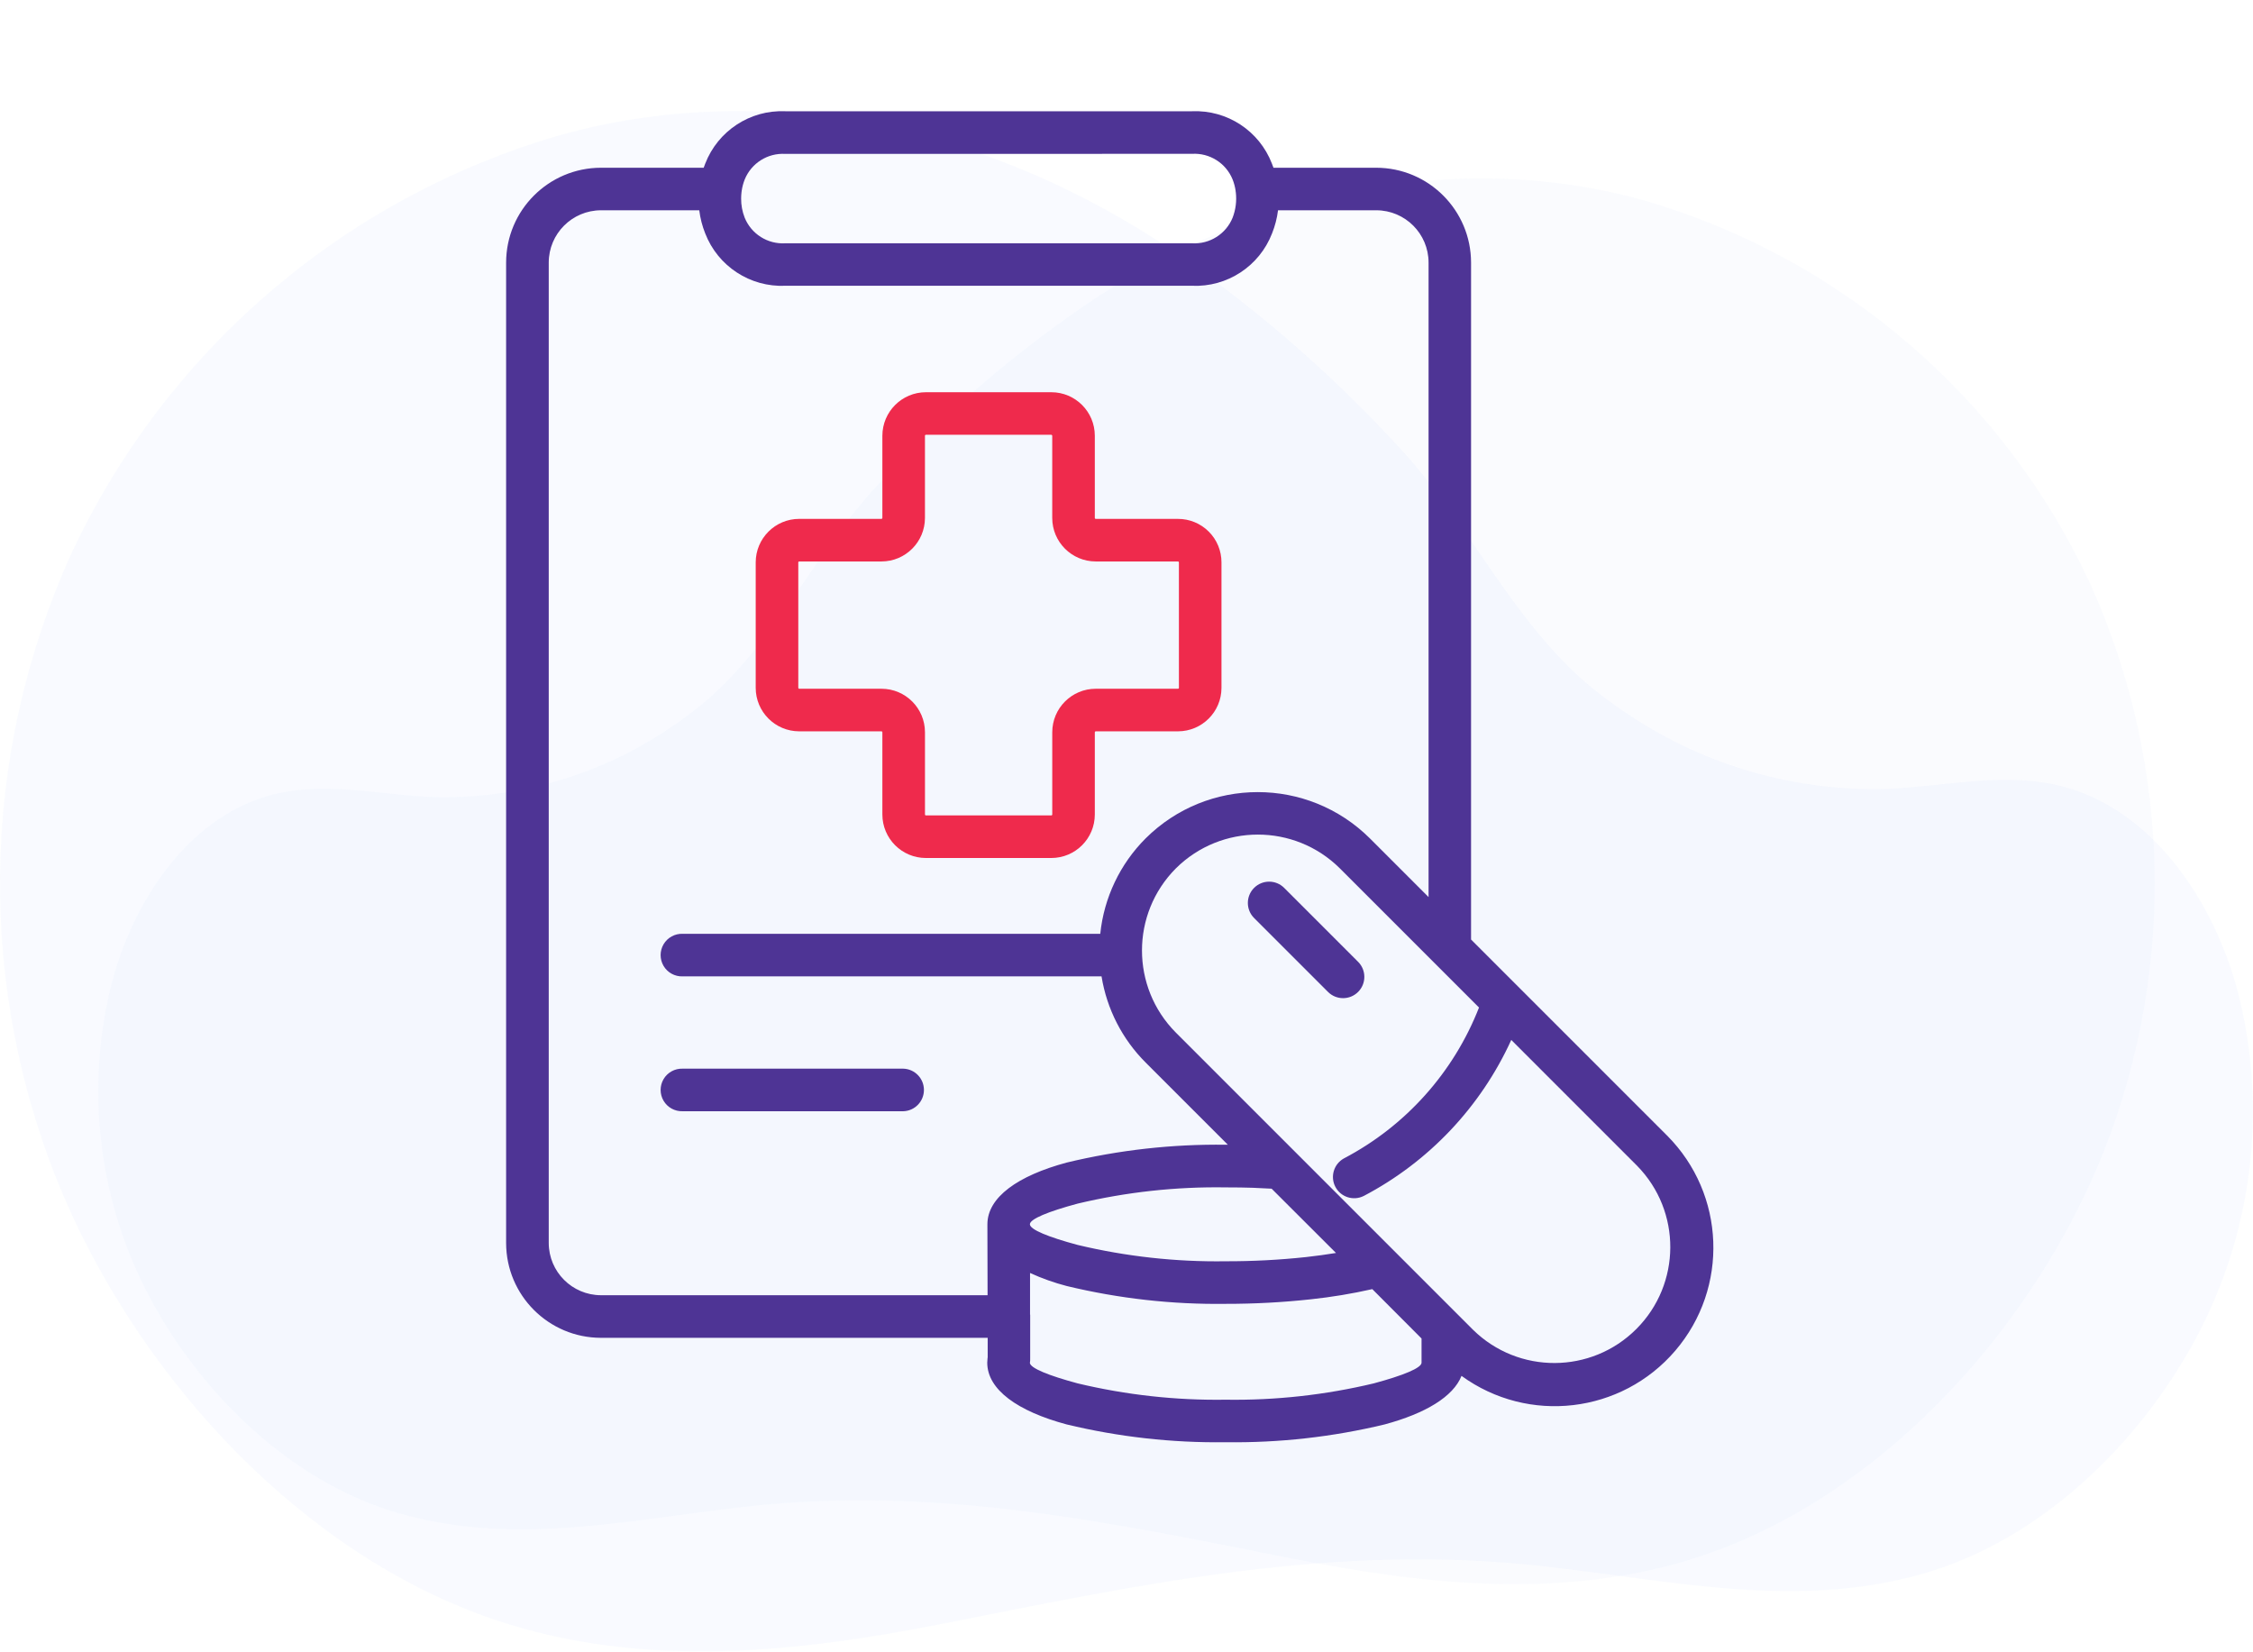
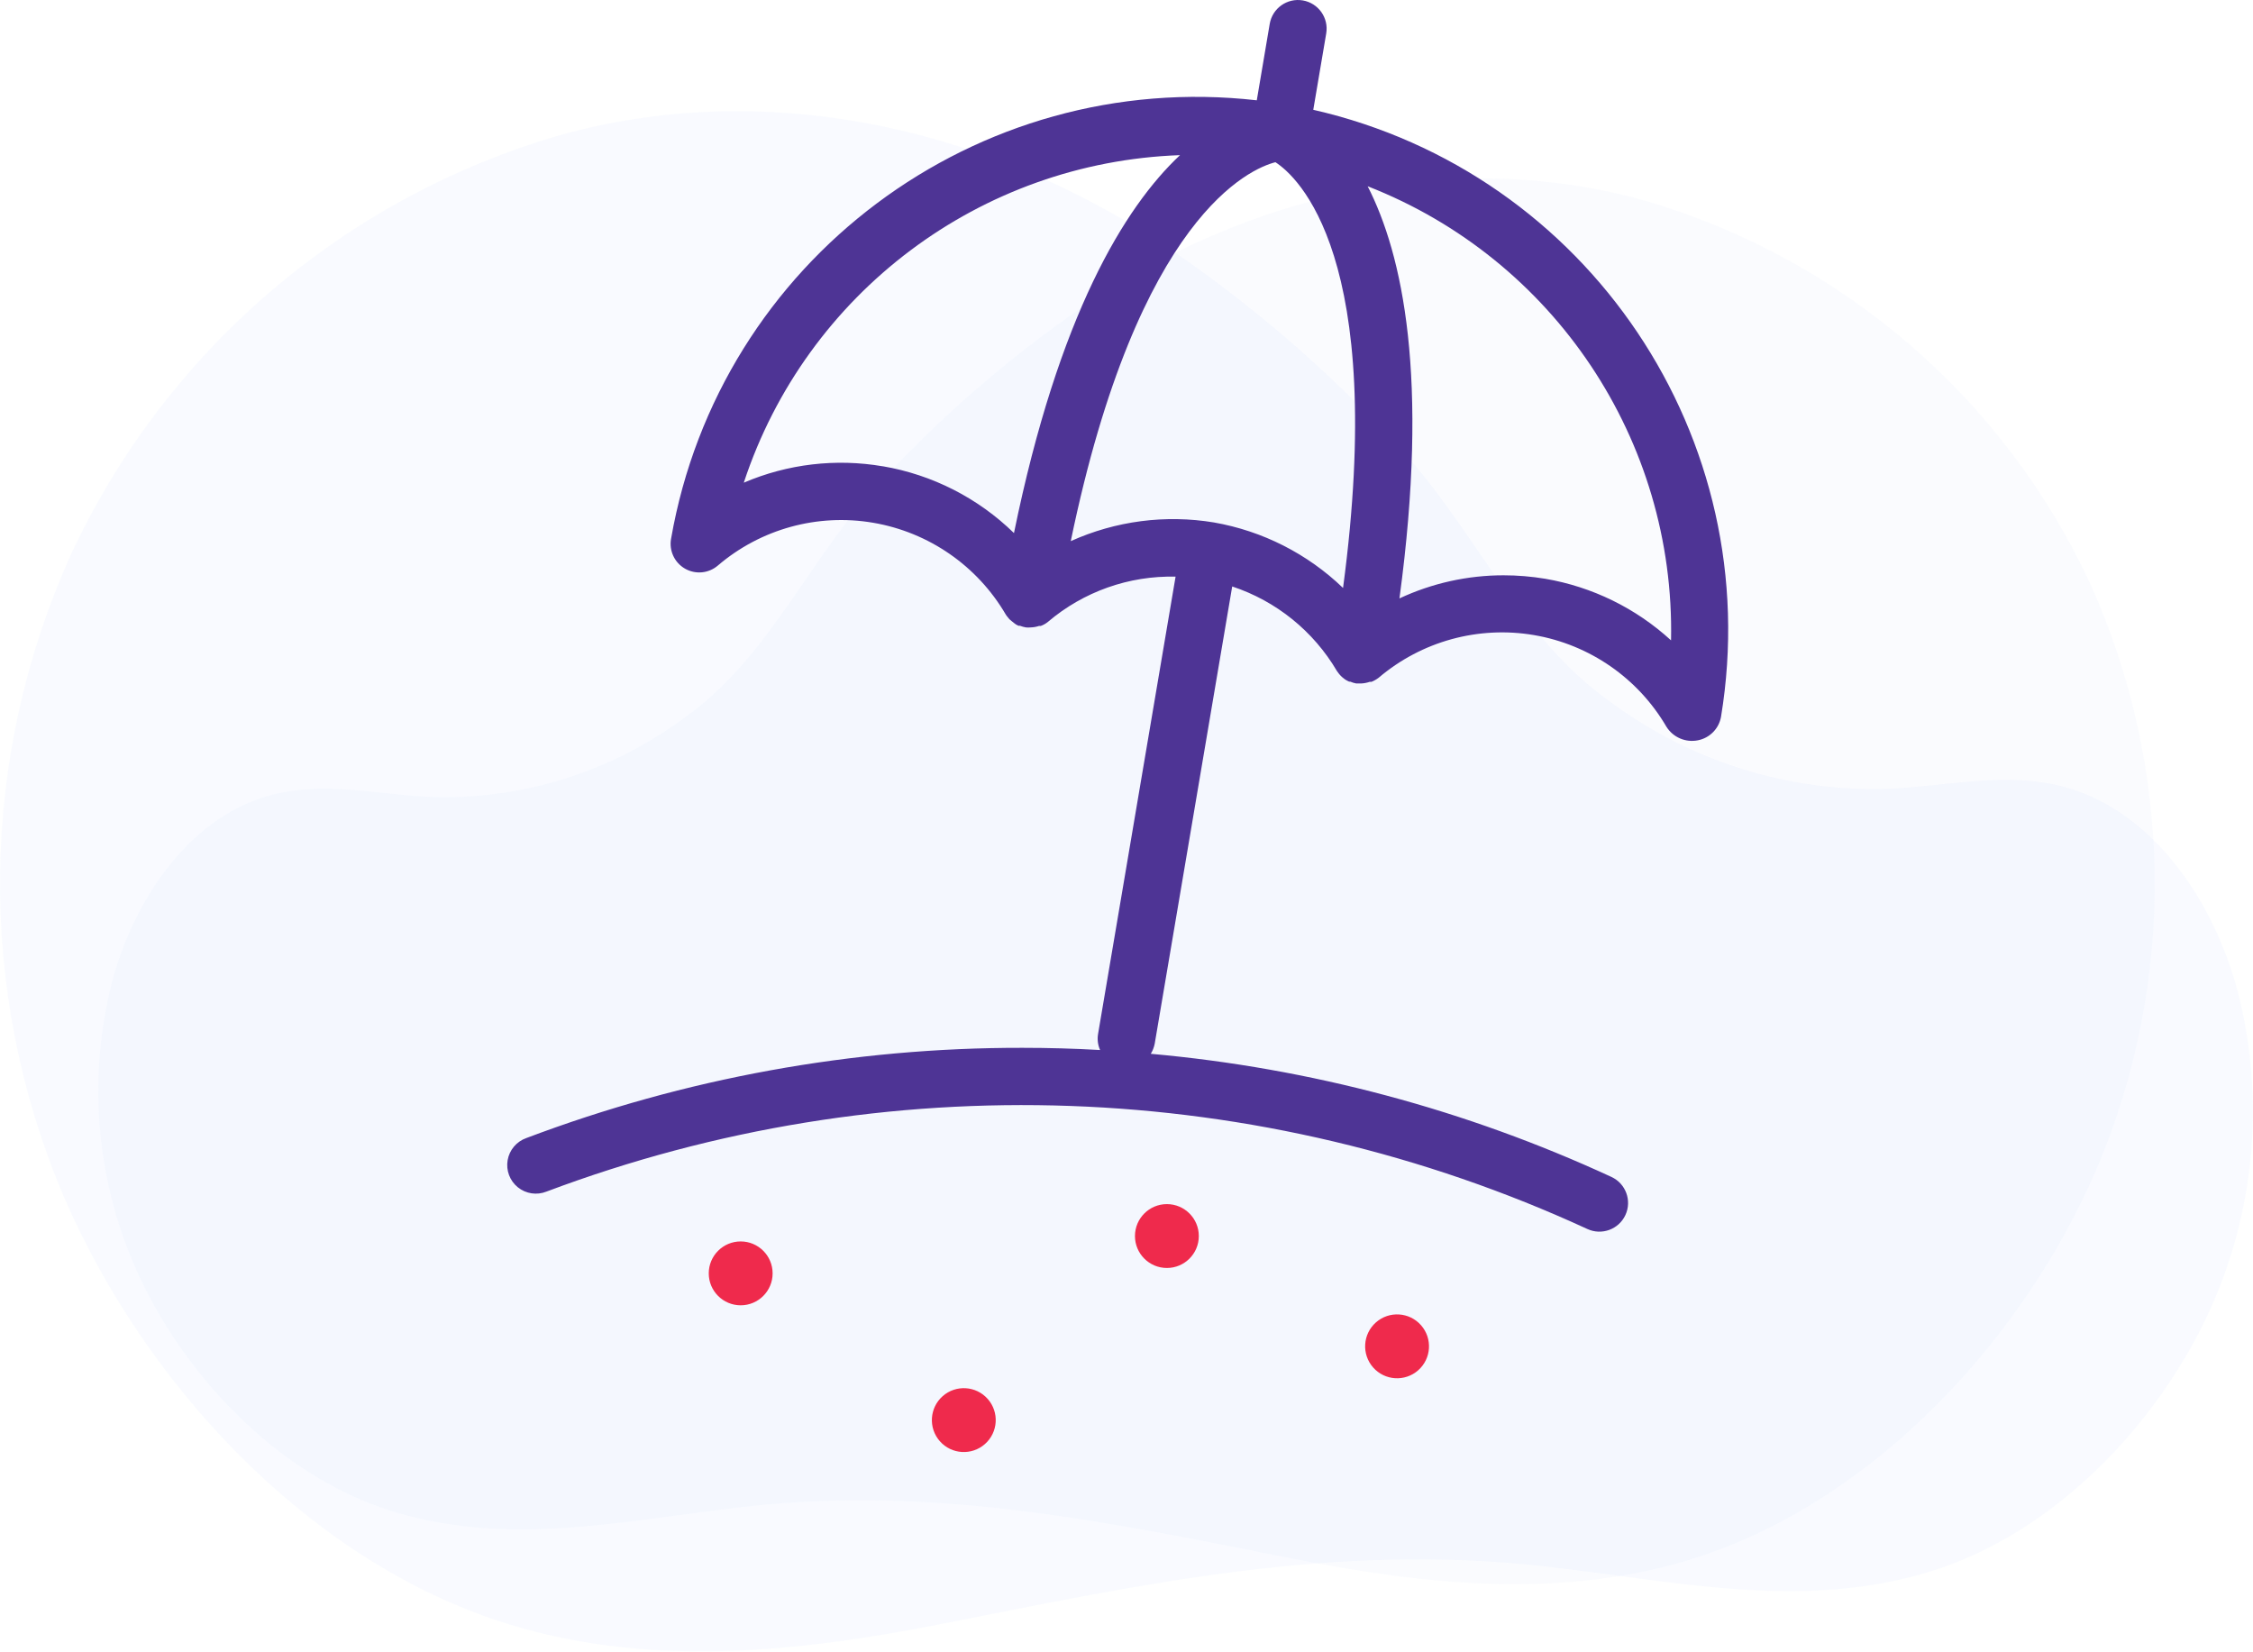
- <svg xmlns="http://www.w3.org/2000/svg" width="102.383" height="75.039" viewBox="0 0 102.383 75.039">
-   <g id="Group_118734" data-name="Group 118734" transform="translate(9537 14333.228)">
-     <g id="Group_118615" data-name="Group 118615" transform="translate(-9541.858 -14345.263)" opacity="0.47">
-       <path id="Path_2" data-name="Path 2" d="M1961.377,2085.055q-.755-.491-1.469-1.046c-3.852-3-5.823-7.719-9.134-11.239a60.088,60.088,0,0,0-10.941-9.344c-8.34-5.365-18.142-7.3-27.184-4.764a35.375,35.375,0,0,0-22.172,19.039,36.321,36.321,0,0,0-.345,29.136c3.6,8.382,10.857,16.316,19.614,19.273,6.663,2.25,13.711,1.491,20.328.182,9.159-1.813,17.818-3.7,27.454-2.6,5.946.683,11.437,1.952,17.141.314,5.3-1.523,9.761-5.851,12.338-10.623a21.863,21.863,0,0,0,1.967-15.7c-1.045-4.077-3.78-8.261-7.838-9.4-2.688-.752-5.418-.043-8.136.07A20.063,20.063,0,0,1,1961.377,2085.055Z" transform="translate(-1882.394 -2040.471)" fill="#84a4fc" opacity="0.11" />
-       <path id="Path_3" data-name="Path 3" d="M1913.045,2082.657q.689-.448,1.341-.956c3.516-2.74,5.314-7.045,8.336-10.258a54.834,54.834,0,0,1,9.987-8.529c7.612-4.9,16.56-6.659,24.813-4.348a32.289,32.289,0,0,1,20.237,17.378,33.151,33.151,0,0,1,.315,26.594c-3.285,7.65-9.909,14.892-17.9,17.592-6.082,2.053-12.514,1.361-18.555.165-8.36-1.655-16.264-3.379-25.059-2.369-5.427.623-10.439,1.782-15.646.287-4.839-1.39-8.91-5.341-11.262-9.7a19.956,19.956,0,0,1-1.8-14.326c.954-3.721,3.449-7.541,7.154-8.577,2.454-.687,4.946-.04,7.427.063A18.307,18.307,0,0,0,1913.045,2082.657Z" transform="translate(-1877.929 -2037.418)" fill="#e5ebfb" opacity="0.4" style="mix-blend-mode: multiply;isolation: isolate" />
+ <svg xmlns="http://www.w3.org/2000/svg" width="102.383" height="75.04" viewBox="0 0 102.383 75.04">
+   <g id="Group_118738" data-name="Group 118738" transform="translate(-139.5 -347.935)">
+     <g id="Group_118631" data-name="Group 118631" transform="translate(139.5 352.99)" opacity="0.47">
+       <path id="Path_2" data-name="Path 2" d="M1961.377,2085.055q-.755-.491-1.469-1.046c-3.852-3-5.823-7.719-9.134-11.239a60.088,60.088,0,0,0-10.941-9.344c-8.34-5.365-18.142-7.3-27.184-4.764a35.375,35.375,0,0,0-22.172,19.039,36.321,36.321,0,0,0-.345,29.136c3.6,8.382,10.857,16.316,19.614,19.273,6.663,2.25,13.711,1.491,20.328.182,9.159-1.813,17.818-3.7,27.454-2.6,5.946.683,11.437,1.952,17.141.314,5.3-1.523,9.761-5.851,12.338-10.623a21.863,21.863,0,0,0,1.967-15.7c-1.045-4.077-3.78-8.261-7.838-9.4-2.688-.752-5.418-.043-8.136.07A20.063,20.063,0,0,1,1961.377,2085.055Z" transform="translate(-1887.252 -2057.561)" fill="#84a4fc" opacity="0.11" />
+       <path id="Path_3" data-name="Path 3" d="M1913.045,2082.657q.689-.448,1.341-.956c3.516-2.74,5.314-7.045,8.336-10.258a54.834,54.834,0,0,1,9.987-8.529c7.612-4.9,16.56-6.659,24.813-4.348a32.289,32.289,0,0,1,20.237,17.378,33.151,33.151,0,0,1,.315,26.594c-3.285,7.65-9.909,14.892-17.9,17.592-6.082,2.053-12.514,1.361-18.555.165-8.36-1.655-16.264-3.379-25.059-2.369-5.427.623-10.439,1.782-15.646.287-4.839-1.39-8.91-5.341-11.262-9.7a19.956,19.956,0,0,1-1.8-14.326c.954-3.721,3.449-7.541,7.154-8.577,2.454-.687,4.946-.04,7.427.063A18.307,18.307,0,0,0,1913.045,2082.657Z" transform="translate(-1882.787 -2054.508)" fill="#e5ebfb" opacity="0.4" style="mix-blend-mode: multiply;isolation: isolate" />
    </g>
-     <g id="Group_118616" data-name="Group 118616" transform="translate(480.308 1132.055)">
-       <path id="Path_77163" data-name="Path 77163" d="M8.02,45.44a.968.968,0,1,1,0-1.935H18.05a.968.968,0,0,1,0,1.935Zm0-6.128a.968.968,0,1,1,0-1.935H27a7.168,7.168,0,0,1,2.061-4.335l0,0a7.225,7.225,0,0,1,10.192,0l2.666,2.666V6.876A2.379,2.379,0,0,0,39.547,4.5H35.078a4.246,4.246,0,0,1-.271,1.05,3.728,3.728,0,0,1-3.639,2.381H12.687A3.73,3.73,0,0,1,9.048,5.553,4.233,4.233,0,0,1,8.777,4.5H4.309A2.379,2.379,0,0,0,1.937,6.876V51.427A2.379,2.379,0,0,0,4.309,53.8h17.57l-.008-3.108c0-.039,0-.076,0-.115,0-1.225,1.379-2.208,3.608-2.806a29.182,29.182,0,0,1,7.226-.809h.092l-3.732-3.732a7.153,7.153,0,0,1-2.007-3.918H8.02ZM12.687,0A3.73,3.73,0,0,0,9.048,2.381c-.025.062-.048.123-.07.186H4.309A4.316,4.316,0,0,0,0,6.876V51.427a4.316,4.316,0,0,0,4.309,4.309H21.884l0,.881c0,.022-.006.044-.008.063v0a1.838,1.838,0,0,0-.012.185c0,1.225,1.379,2.208,3.608,2.806a29.182,29.182,0,0,0,7.226.809,29.182,29.182,0,0,0,7.226-.809c1.853-.5,3.117-1.26,3.492-2.206a7.208,7.208,0,0,0,9.343-10.919l-8.909-8.909V6.876a4.316,4.316,0,0,0-4.309-4.309h-4.67c-.022-.063-.045-.125-.07-.186A3.722,3.722,0,0,0,31.168,0ZM31.168,1.935A1.871,1.871,0,0,1,33.014,3.1a2.246,2.246,0,0,1,.138.526c0,.021,0,.042.008.063a2.43,2.43,0,0,1-.145,1.146A1.871,1.871,0,0,1,31.169,6H12.687a1.871,1.871,0,0,1-1.846-1.164,2.331,2.331,0,0,1-.161-.867,2.369,2.369,0,0,1,.016-.278c0-.021.006-.042.008-.063a2.246,2.246,0,0,1,.138-.526,1.871,1.871,0,0,1,1.846-1.164ZM23.809,54.682l0-1.893a10.055,10.055,0,0,0,1.671.594,29.182,29.182,0,0,0,7.226.809,35.389,35.389,0,0,0,3.865-.207,24.307,24.307,0,0,0,2.791-.462L41.6,55.767v1.1c0,.237-.83.578-2.171.939a27.2,27.2,0,0,1-6.728.742,27.21,27.21,0,0,1-6.728-.742c-1.325-.356-2.151-.693-2.171-.929a.992.992,0,0,0,.013-.223l0-1.806q0-.04,0-.08c0-.029,0-.057,0-.085m15.152-5.39A15.065,15.065,0,0,0,45.677,42.2l5.717,5.717a5.271,5.271,0,0,1-7.454,7.454l-.682-.682-.011-.011L30.43,41.861a5.29,5.29,0,0,1,0-7.451l.007-.007a5.289,5.289,0,0,1,7.45,0l4.311,4.311.013.013,2,2a13.146,13.146,0,0,1-6.137,6.855.965.965,0,0,0,.894,1.71M33.99,36.659a.967.967,0,0,1,1.368-1.368l3.359,3.359a.967.967,0,0,1-1.368,1.368ZM37.712,51.88c-.429.071-.884.133-1.358.186a33.463,33.463,0,0,1-3.653.191,27.21,27.21,0,0,1-6.728-.742c-1.341-.36-2.171-.7-2.171-.939s.83-.578,2.171-.939A27.2,27.2,0,0,1,32.7,48.9c.484,0,.9.006,1.241.018q.4.015.846.041ZM23.8,56.906V56.9s0,.016,0,.008" transform="translate(-9994.309 -15460.228)" fill="#4e3495" fill-rule="evenodd" />
-       <path id="Path_77164" data-name="Path 77164" d="M114.359,111.885a1.969,1.969,0,0,0-1.4-.579h-3.737a.041.041,0,0,1-.029-.013.039.039,0,0,1-.013-.029v-3.737a1.978,1.978,0,0,0-1.977-1.977h-5.7a1.98,1.98,0,0,0-1.977,1.978v3.735a.046.046,0,0,1-.013.029.039.039,0,0,1-.029.013H95.747a1.978,1.978,0,0,0-1.977,1.977v5.7a1.978,1.978,0,0,0,1.977,1.977h3.737a.041.041,0,0,1,.029.013.039.039,0,0,1,.013.029v3.737a1.978,1.978,0,0,0,1.977,1.977h5.7a1.978,1.978,0,0,0,1.977-1.977v-3.737a.046.046,0,0,1,.013-.029.039.039,0,0,1,.029-.013h3.737a1.978,1.978,0,0,0,1.977-1.977v-5.7a1.971,1.971,0,0,0-.579-1.4m-1.355,7.1a.039.039,0,0,1-.013.029.041.041,0,0,1-.029.013h-3.737a1.978,1.978,0,0,0-1.977,1.977v3.737a.039.039,0,0,1-.013.029.041.041,0,0,1-.029.013h-5.7a.039.039,0,0,1-.029-.013.041.041,0,0,1-.013-.029v-3.737a1.978,1.978,0,0,0-1.977-1.977H95.747a.039.039,0,0,1-.029-.013.046.046,0,0,1-.013-.029v-5.7a.039.039,0,0,1,.013-.029.041.041,0,0,1,.029-.013h3.737a1.978,1.978,0,0,0,1.977-1.977v-3.737a.039.039,0,0,1,.013-.029.041.041,0,0,1,.029-.013h5.7a.046.046,0,0,1,.042.042v3.737a1.978,1.978,0,0,0,1.977,1.977h3.737a.039.039,0,0,1,.029.013.043.043,0,0,1,.013.029Z" transform="translate(-10076.736 -15553.01)" fill="#ef2a4c" fill-rule="evenodd" />
+     <g id="Group_118632" data-name="Group 118632" transform="translate(162.501 347.935)">
+       <path id="Path_77157" data-name="Path 77157" d="M54.384,9.774l.588-3.467a1.3,1.3,0,1,0-2.567-.439l-.588,3.475A24.242,24.242,0,0,0,25.2,29.269a1.3,1.3,0,0,0,2.128,1.213,8.624,8.624,0,0,1,7.061-1.942h0a8.668,8.668,0,0,1,6.02,4.167h0a.878.878,0,0,0,.1.134l.067.082.134.112.074.06a.744.744,0,0,0,.208.126h.067a1.407,1.407,0,0,0,.268.074,1.057,1.057,0,0,0,.216,0h0a1.31,1.31,0,0,0,.379-.067H42a1.1,1.1,0,0,0,.327-.186h0a8.646,8.646,0,0,1,5.8-2.054L44.607,51.754a1.272,1.272,0,0,0,.089.744c-1.176-.067-2.344-.1-3.527-.1a63.5,63.5,0,0,0-22.545,4.1,1.3,1.3,0,1,0,.915,2.433,61.4,61.4,0,0,1,47.3,1.7,1.3,1.3,0,1,0,1.094-2.366A63.358,63.358,0,0,0,47,52.67a1.384,1.384,0,0,0,.179-.461L50.7,31.434a8.691,8.691,0,0,1,4.762,3.847h0l.1.134.067.074a1.02,1.02,0,0,0,.134.119l.067.052a1.489,1.489,0,0,0,.186.1h.052a1.228,1.228,0,0,0,.268.082h.223a1.369,1.369,0,0,0,.387-.074h.082a1.428,1.428,0,0,0,.327-.186h0a8.654,8.654,0,0,1,13.081,2.232,1.369,1.369,0,0,0,1.429.61,1.324,1.324,0,0,0,1.049-1.071A24.249,24.249,0,0,0,54.384,9.774Zm-19.562,16.2a11.228,11.228,0,0,0-6.317.744A21.675,21.675,0,0,1,48.328,11.835c-2.515,2.359-5.514,7.247-7.545,17.173a11.235,11.235,0,0,0-5.96-3.036Zm15.053,2.552a11.325,11.325,0,0,0-6.511.848c3.066-14.814,8.185-16.935,9.3-17.218.99.64,5.082,4.278,3.073,19.346a11.258,11.258,0,0,0-5.863-2.976Zm20.767,5.357a11.273,11.273,0,0,0-5.722-2.8,11.5,11.5,0,0,0-1.89-.156A11.161,11.161,0,0,0,58.3,31.977c1.362-10.052.141-15.625-1.444-18.728A21.675,21.675,0,0,1,70.642,33.882Z" transform="translate(-17.706 -4.785)" fill="#4e3495" />
+       <circle id="Ellipse_1083" data-name="Ellipse 1083" cx="1.451" cy="1.451" r="1.451" transform="translate(18.749 64.402) rotate(-41.43)" fill="#ef2a4c" />
+       <circle id="Ellipse_1084" data-name="Ellipse 1084" cx="1.451" cy="1.451" r="1.451" transform="translate(28.575 54.715)" fill="#ef2a4c" />
+       <circle id="Ellipse_1085" data-name="Ellipse 1085" cx="1.451" cy="1.451" r="1.451" transform="translate(9.207 56.411)" fill="#ef2a4c" />
+       <circle id="Ellipse_1086" data-name="Ellipse 1086" cx="1.451" cy="1.451" r="1.451" transform="translate(38.438 61.05) rotate(-41.43)" fill="#ef2a4c" />
    </g>
-     <rect id="Rectangle_10374" data-name="Rectangle 10374" width="59.451" height="65.538" transform="translate(-9518.309 -14333.228)" fill="none" />
  </g>
</svg>
